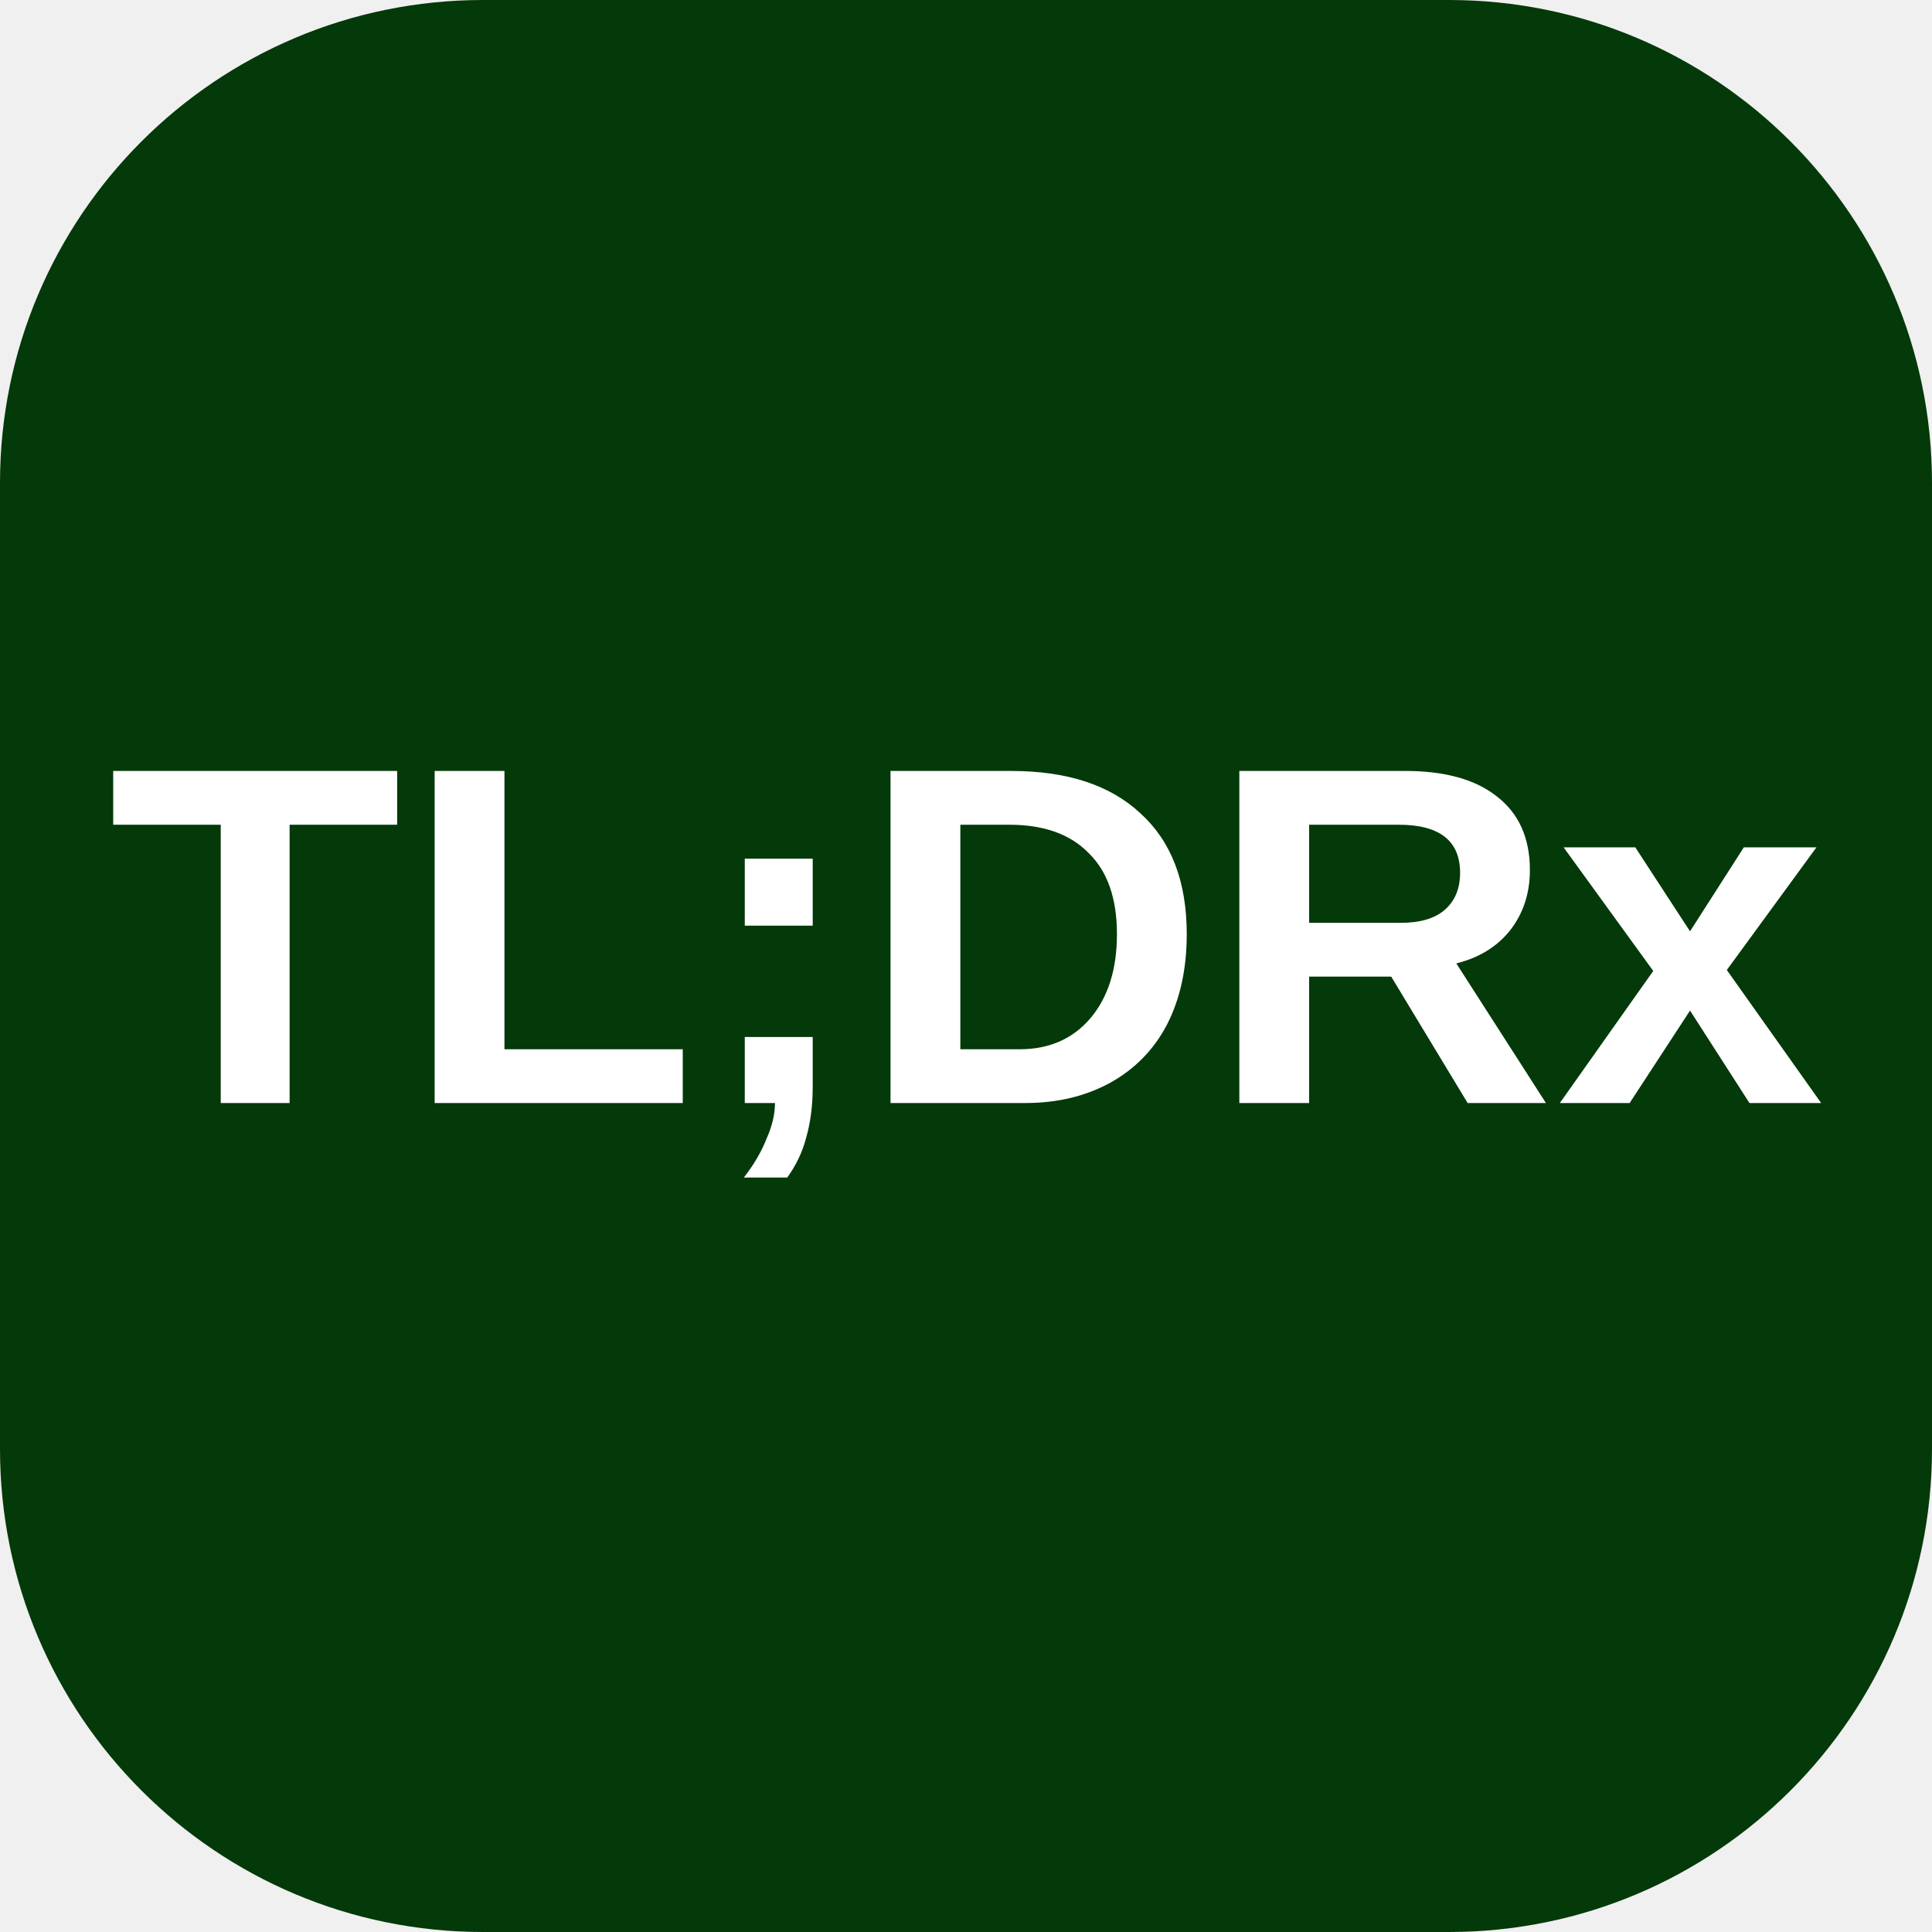
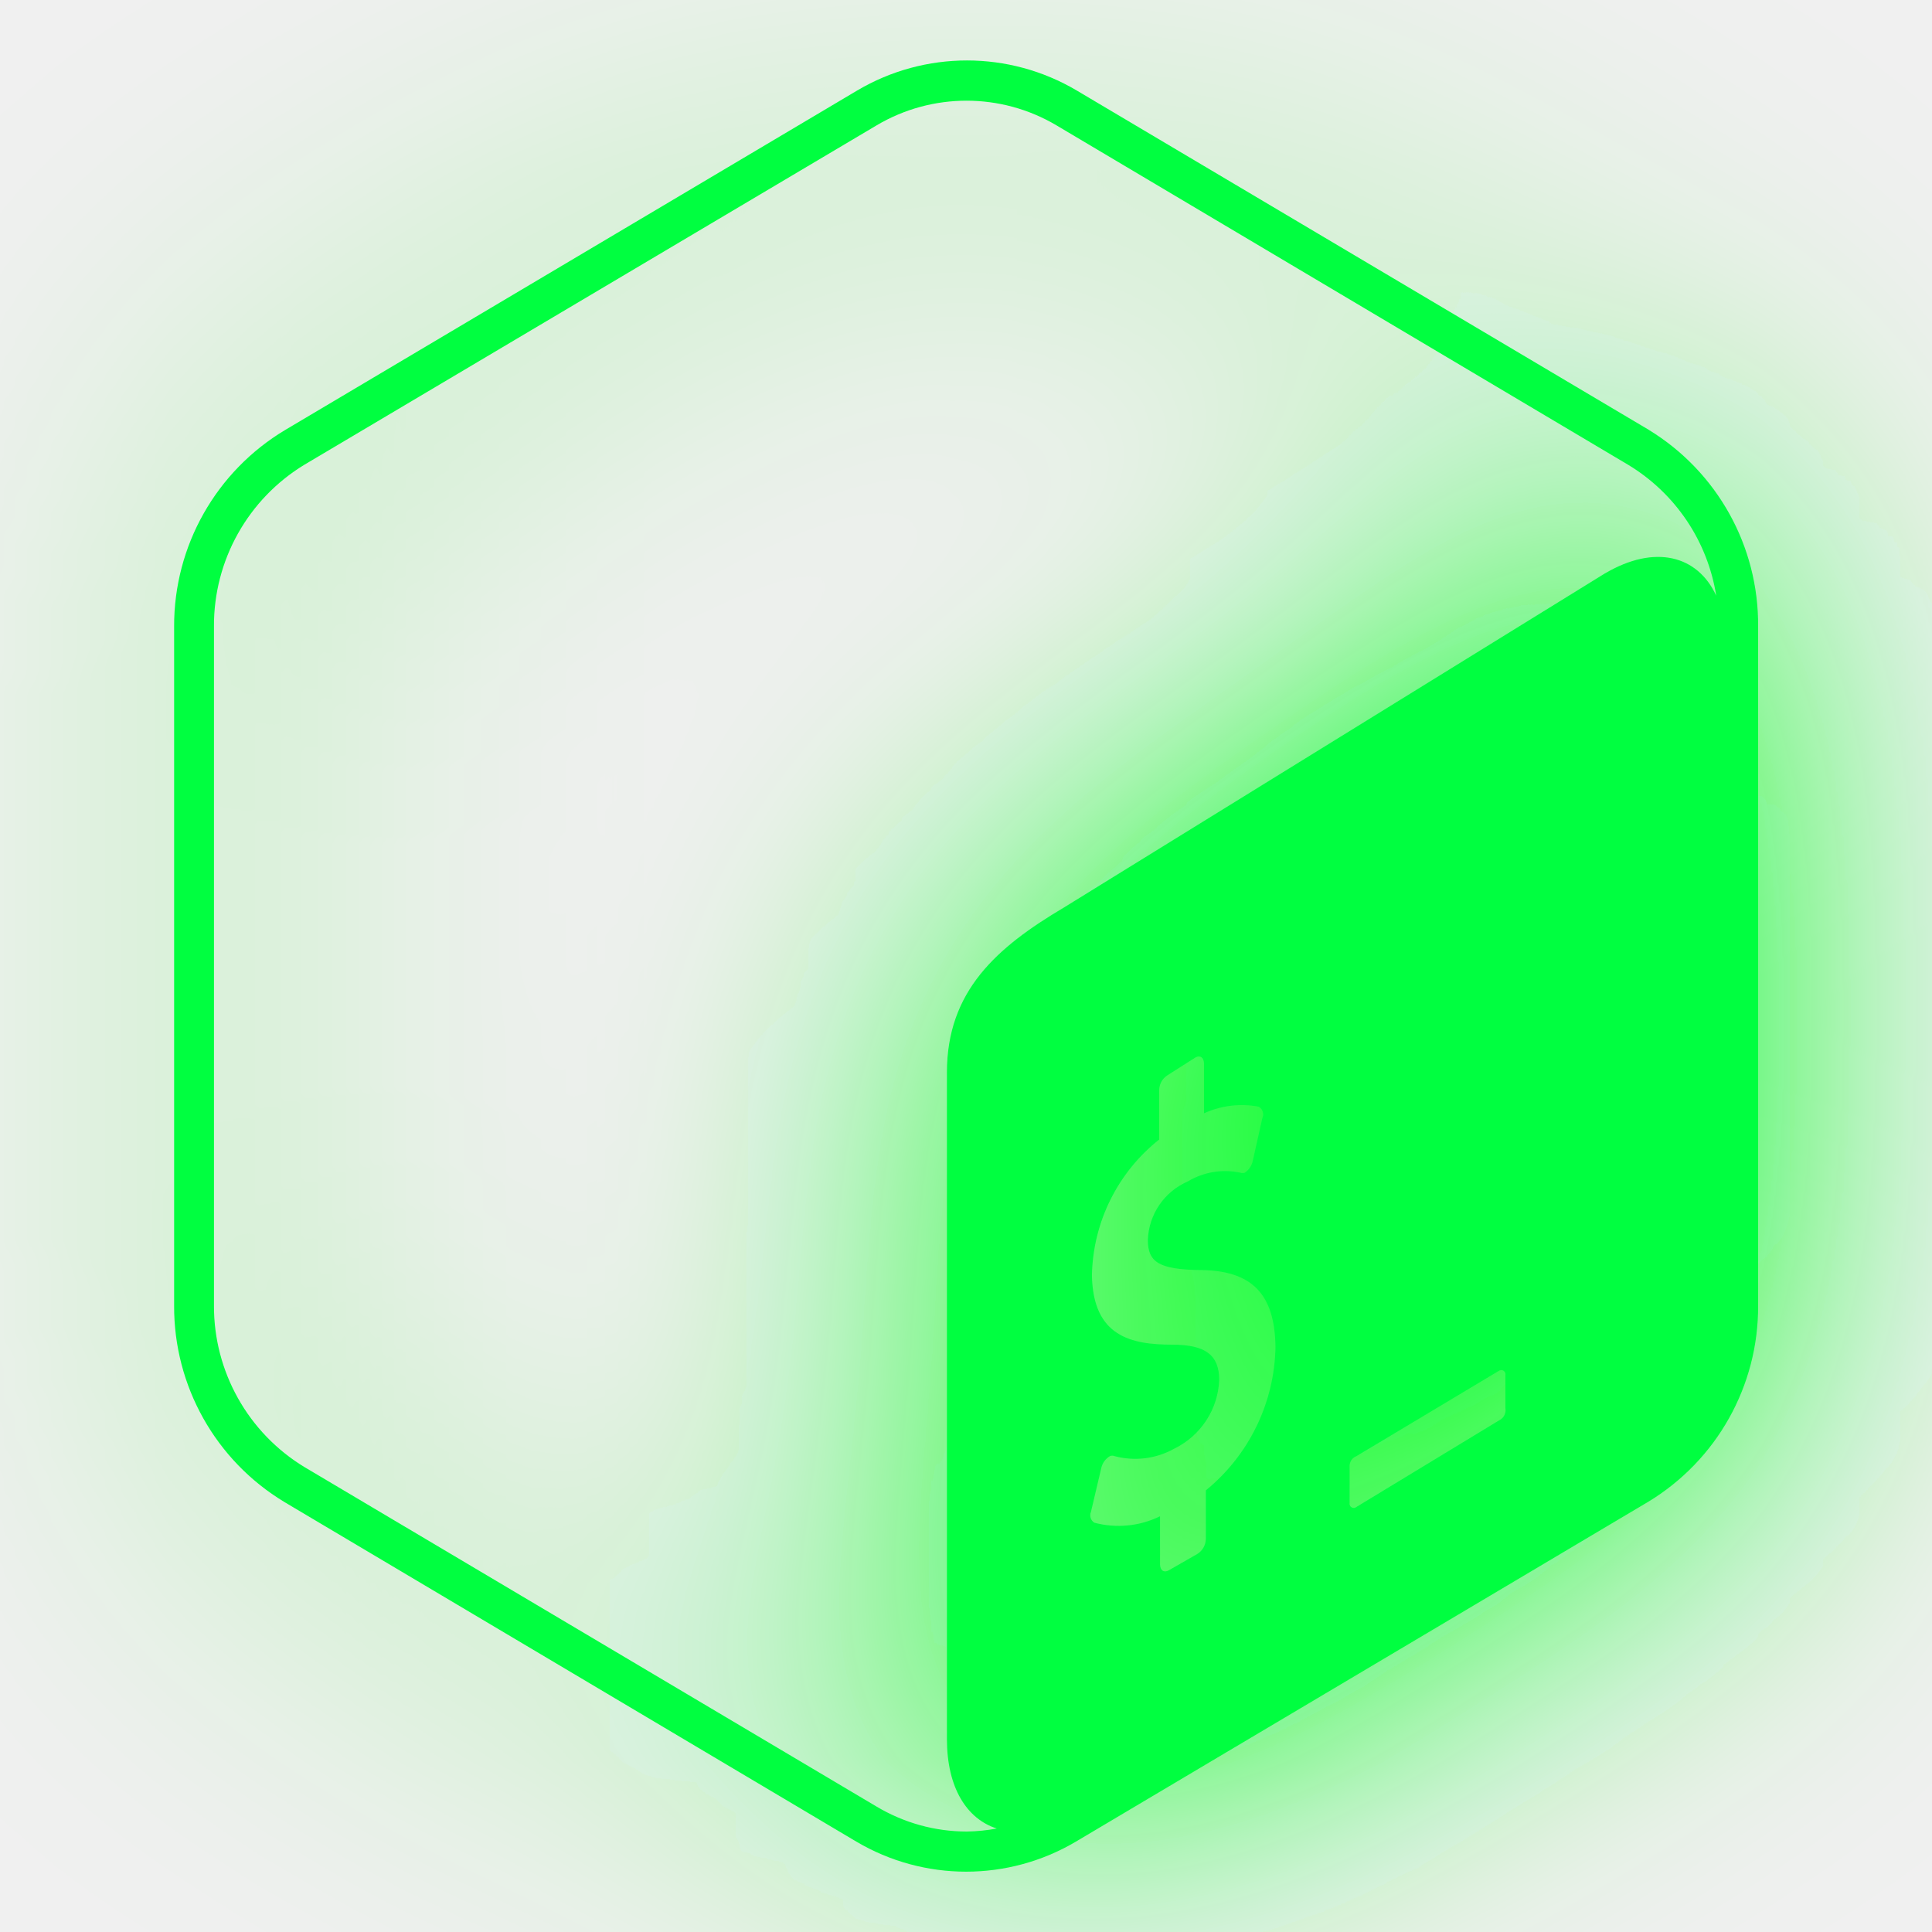
- <svg xmlns="http://www.w3.org/2000/svg" width="32" height="32" viewBox="0 0 32 32" fill="none">
-   <rect width="32" height="32" rx="8" fill="#043909" />
-   <text x="16" y="16" font-family="Arial, sans-serif" font-size="8" font-weight="bold" fill="white" text-anchor="middle" dominant-baseline="middle">TL;DRx</text>
+ <svg xmlns="http://www.w3.org/2000/svg" viewBox="0 0 32 32" width="32" height="32">
+   <defs>
+     <filter id="glow" x="-50%" y="-50%" width="200%" height="200%">
+       <feGaussianBlur in="SourceGraphic" stdDeviation="1.5" result="blur" />
+       <feColorMatrix in="blur" type="matrix" values="0 0 0 0 0                                                        0 1 0 0 0                                                        0 0 0.255 0 0                                                        0 0 0 1 0" result="coloredBlur" />
+       <feMerge>
+         <feMergeNode in="coloredBlur" />
+         <feMergeNode in="SourceGraphic" />
+       </feMerge>
+     </filter>
+   </defs>
+   <g transform="translate(0, 0) scale(2)" filter="url(#glow)">
+     <path d="M13.655 3.56L8.918.75a1.785 1.785 0 0 0-1.82 0L2.363 3.56a1.889 1.889 0 0 0-.921 1.628v5.624a1.889 1.889 0 0 0 .913 1.627l4.736 2.812a1.785 1.785 0 0 0 1.82 0l4.736-2.812a1.888 1.888 0 0 0 .913-1.627V5.188a1.889 1.889 0 0 0-.904-1.627zm-3.669 8.781v.404a.149.149 0 0 1-.07.124l-.239.137c-.038.02-.07 0-.07-.053v-.396a.78.78 0 0 1-.545.053.073.073 0 0 1-.027-.09l.086-.365a.153.153 0 0 1 .071-.096.048.048 0 0 1 .038 0 .662.662 0 0 0 .497-.063.662.662 0 0 0 .37-.567c0-.206-.112-.292-.384-.293-.344 0-.661-.066-.67-.574A1.47 1.47 0 0 1 9.6 9.437V9.03a.147.147 0 0 1 .07-.126l.231-.147c.038-.02.07 0 .07.054v.409a.754.754 0 0 1 .453-.055.073.073 0 0 1 .03.095l-.081.362a.156.156 0 0 1-.065.09.055.055 0 0 1-.035 0 .6.6 0 0 0-.436.072.549.549 0 0 0-.331.486c0 .185.098.242.425.248.438 0 .627.199.632.639a1.568 1.568 0 0 1-.576 1.185zm2.481-.68a.094.094 0 0 1-.036.092l-1.198.727a.034.034 0 0 1-.04.003.035.035 0 0 1-.016-.037v-.31a.086.086 0 0 1 .055-.076l1.179-.706a.035.035 0 0 1 .056.035v.273zm.827-6.914L8.812 7.515c-.559.331-.97.693-.97 1.367v5.52c0 .404.165.662.413.741a1.465 1.465 0 0 1-.248.025c-.264 0-.522-.072-.748-.207L2.522 12.15a1.558 1.558 0 0 1-.75-1.338V5.188a1.558 1.558 0 0 1 .75-1.34l4.738-2.81a1.46 1.46 0 0 1 1.489 0l4.736 2.812a1.548 1.548 0 0 1 .728 1.083c-.154-.334-.508-.427-.92-.185h.002z" fill="#00ff41" />
+   </g>
</svg>
